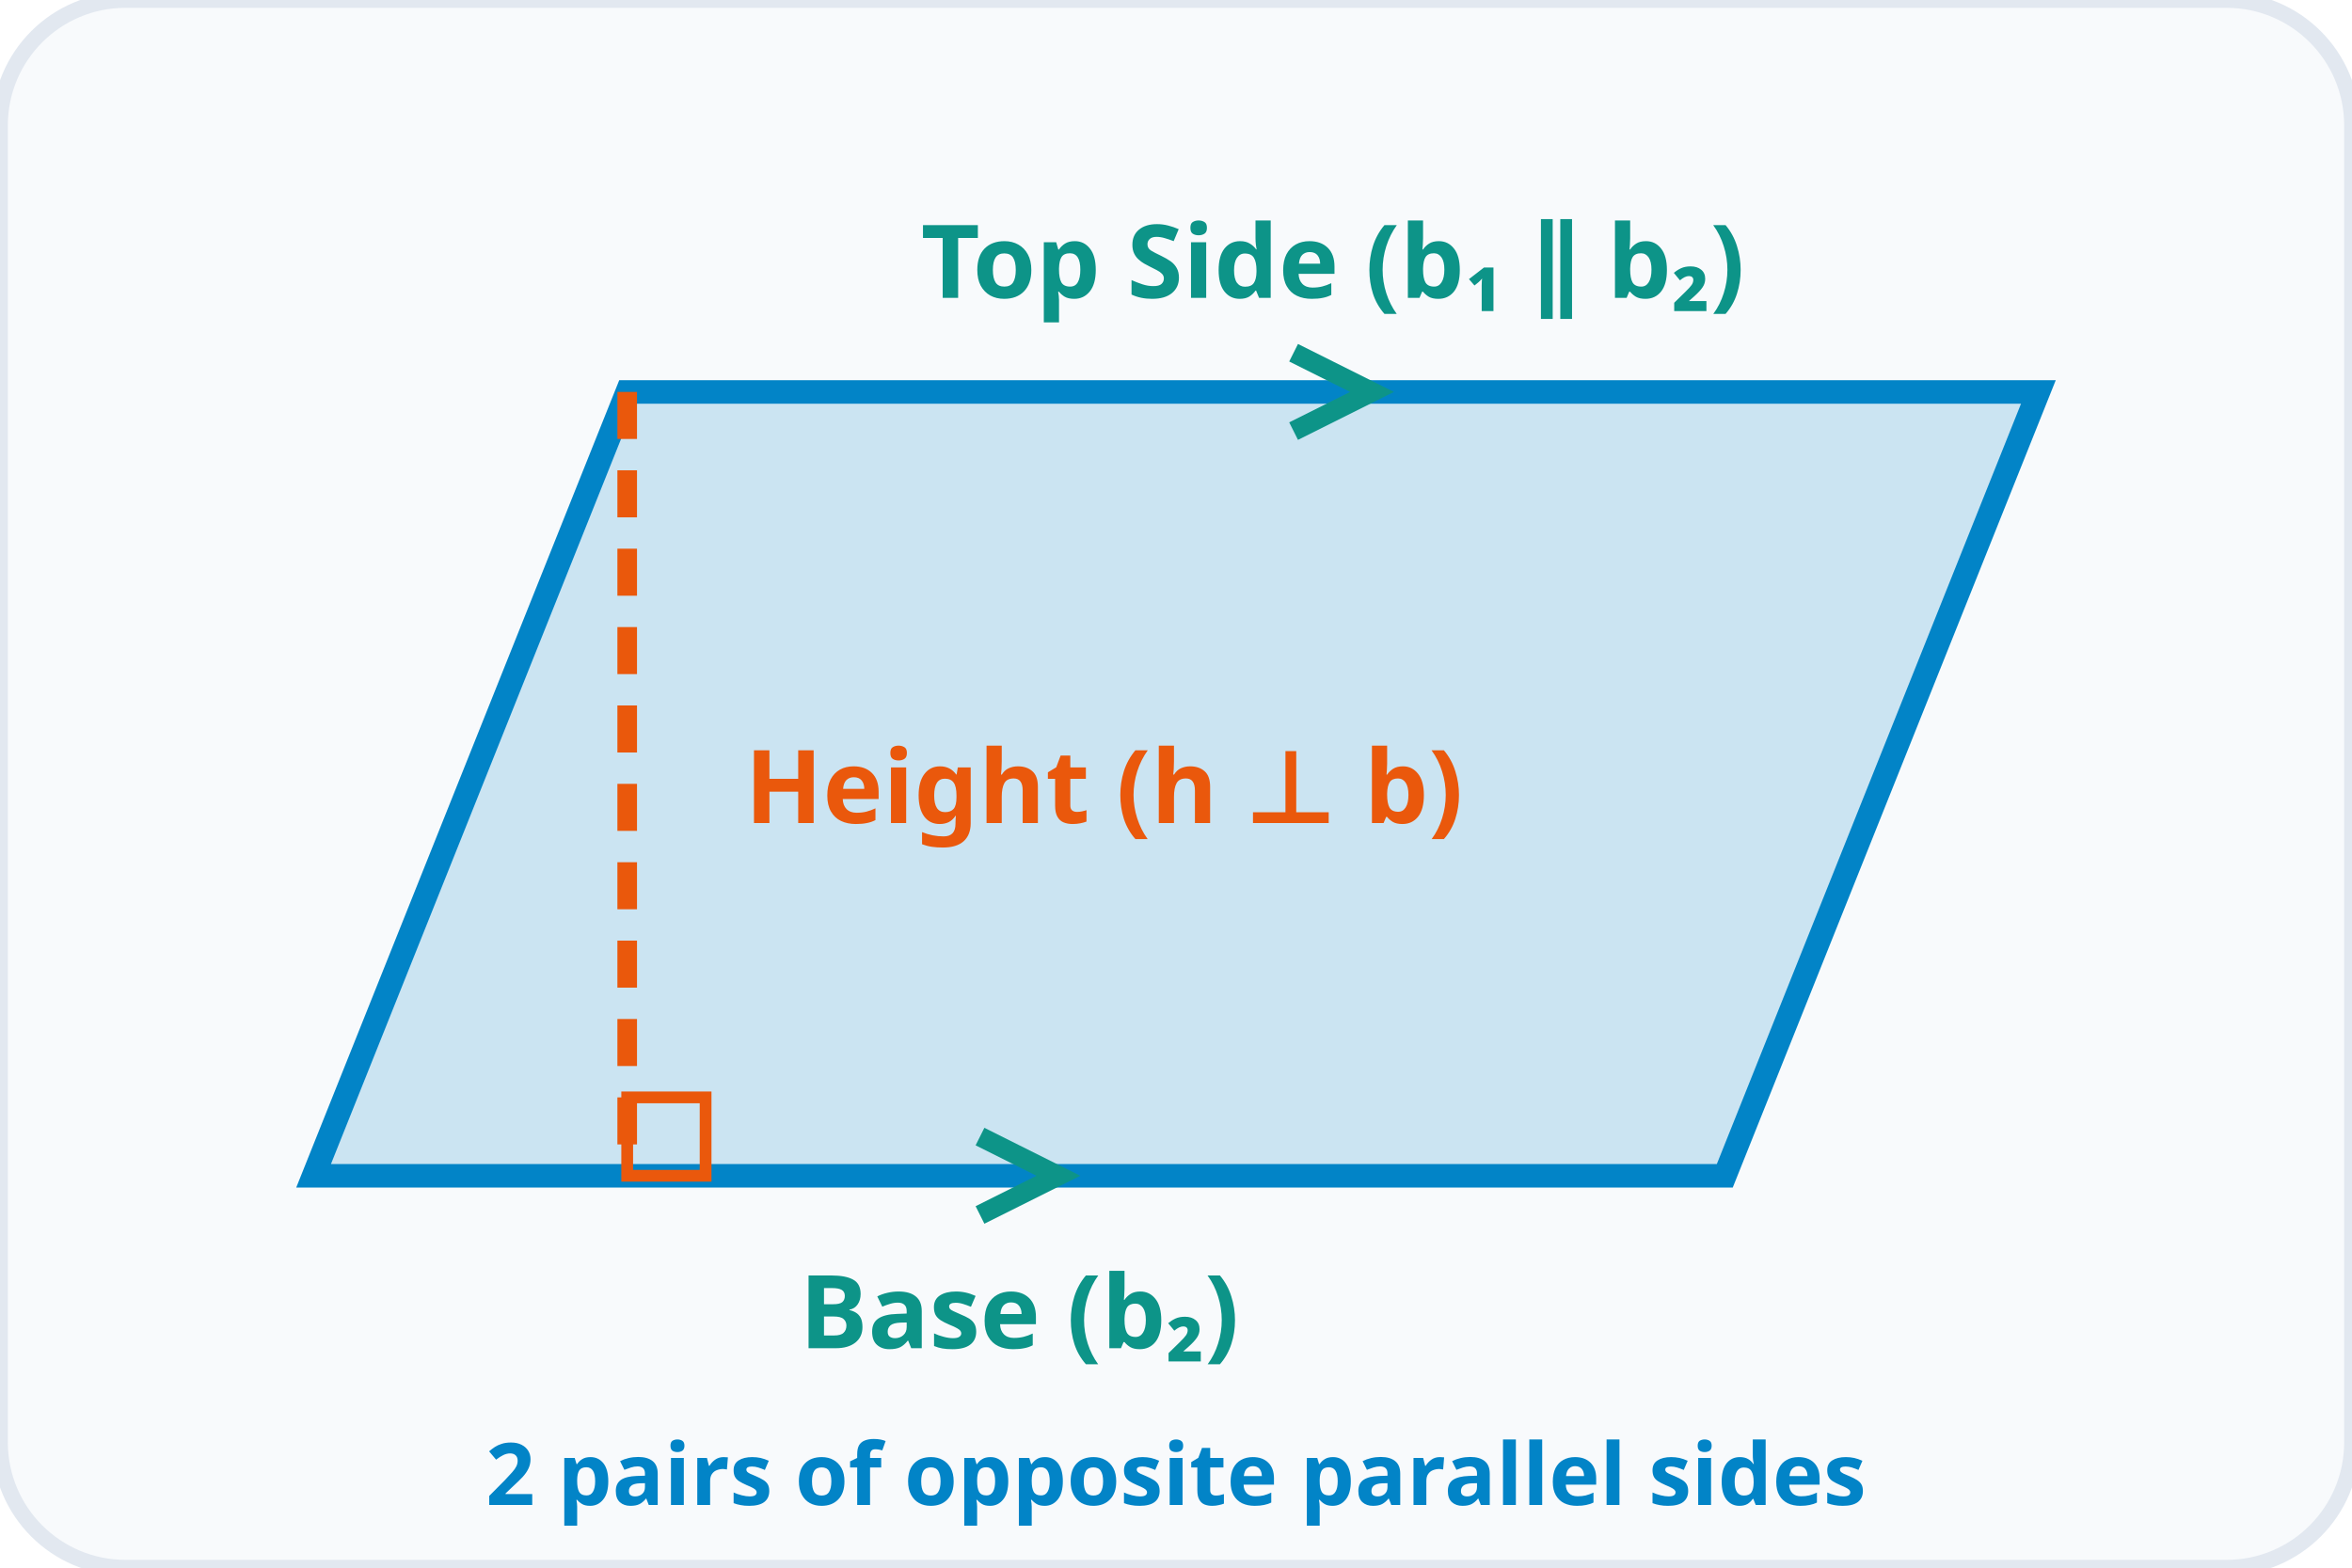
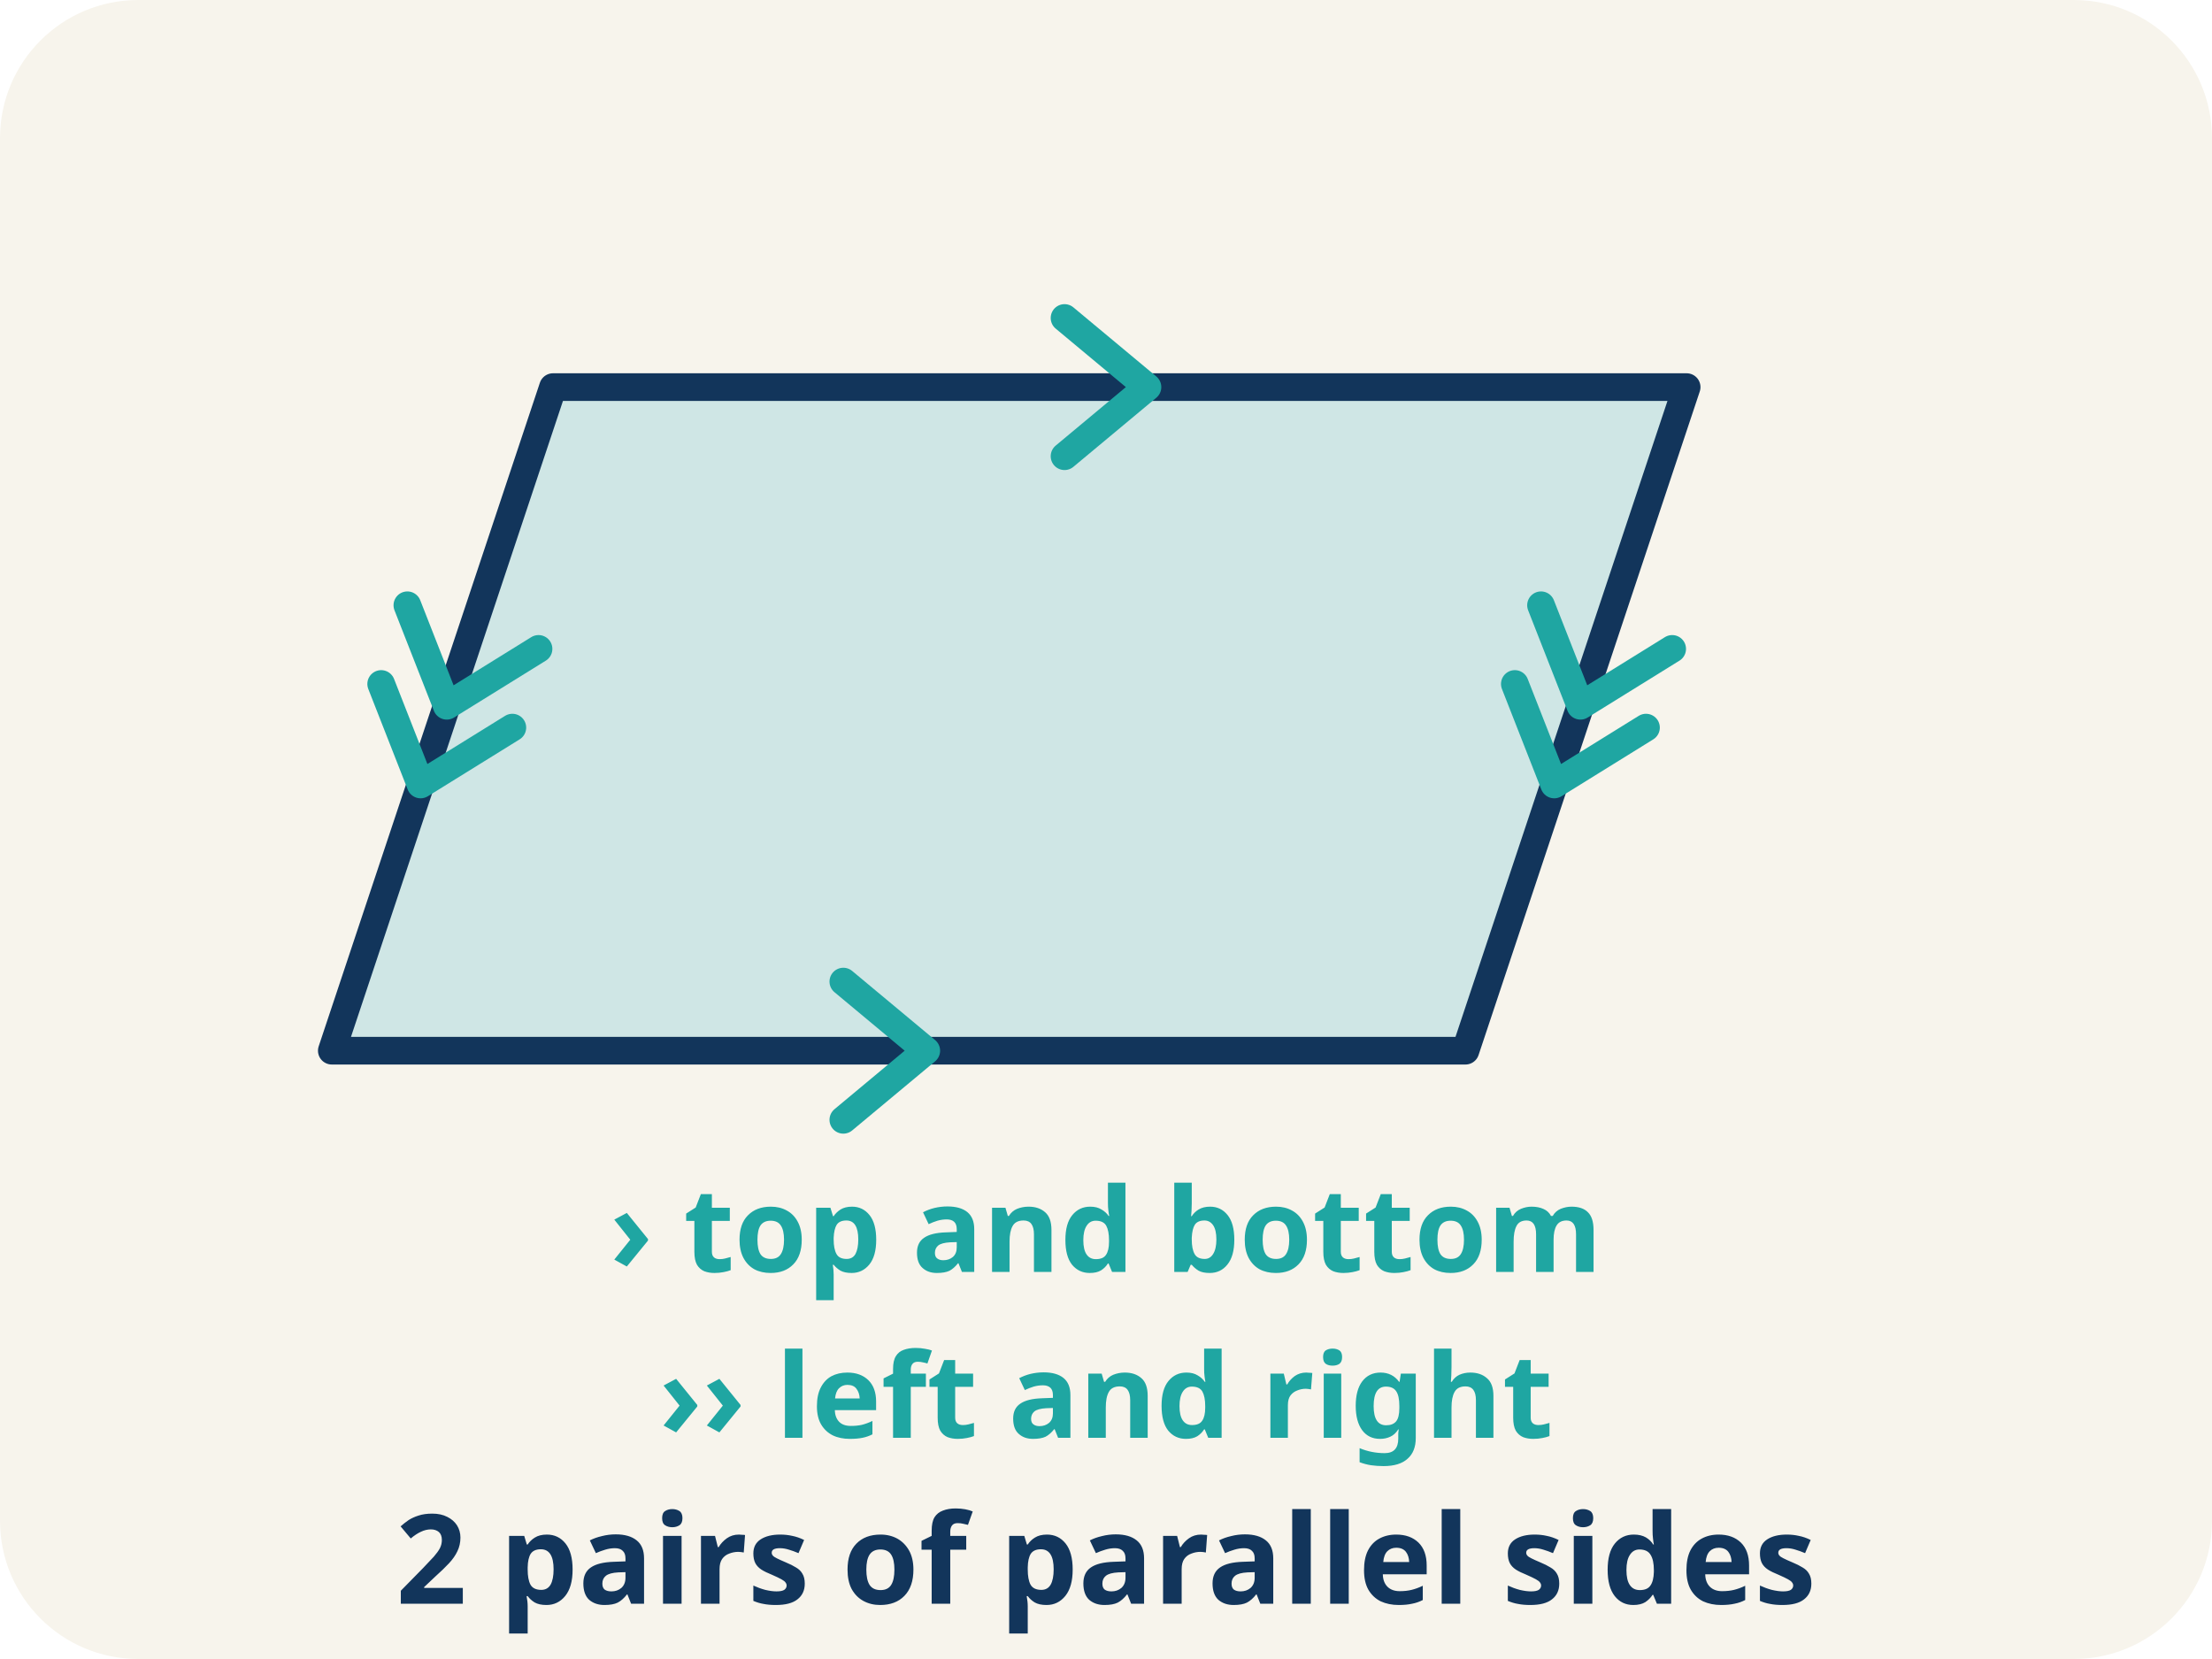
- <svg xmlns="http://www.w3.org/2000/svg" viewBox="0 0 300 200" role="img" aria-labelledby="t">
-   <rect x="0" y="0" width="300" height="200" rx="16" fill="#F8FAFC" stroke="#E2E8F0" stroke-width="2" />
-   <polygon points="80,50 260,50 220,150 40,150" fill="rgba(2,132,199,0.18)" stroke="#0284C7" stroke-width="3" />
-   <path d="M165,45 L175,50 L165,55" fill="none" stroke="#0D9488" stroke-width="2.5" />
-   <path d="M125,145 L135,150 L125,155" fill="none" stroke="#0D9488" stroke-width="2.5" />
-   <line x1="80" y1="50" x2="80" y2="150" stroke="#EA580C" stroke-width="2.5" stroke-dasharray="6,4" />
-   <rect x="80" y="140" width="10" height="10" fill="none" stroke="#EA580C" stroke-width="1.5" />
-   <text x="170" y="38" text-anchor="middle" font-family="Nunito, sans-serif" font-size="13" font-weight="900" fill="#0D9488">Top Side (b₁ ∥ b₂)</text>
-   <text x="130" y="172" text-anchor="middle" font-family="Nunito, sans-serif" font-size="13" font-weight="900" fill="#0D9488">Base (b₂)</text>
-   <text x="95" y="105" fill="#EA580C" font-family="Nunito, sans-serif" font-size="13" font-weight="900">Height (h ⊥ b)</text>
-   <text x="150" y="192" text-anchor="middle" font-family="Nunito, sans-serif" font-size="11" font-weight="800" fill="#0284C7">2 pairs of opposite parallel sides</text>
+ <svg xmlns="http://www.w3.org/2000/svg" viewBox="0 0 160 120" role="img" aria-labelledby="t">
+   <rect x="0" y="0" width="160" height="120" rx="10" fill="#f7f4ec" />
+   <polygon points="40,28 122,28 106,76 24,76" fill="#cfe6e5" stroke="#12355b" stroke-width="2" stroke-linejoin="round" />
+   <path d="M77,23 L83,28 L77,33" fill="none" stroke="#1fa6a2" stroke-width="2" stroke-linecap="round" stroke-linejoin="round" />
+   <path d="M61,71 L67,76 L61,81" fill="none" stroke="#1fa6a2" stroke-width="2" stroke-linecap="round" stroke-linejoin="round" />
+   <g transform="translate(32.0 52.0) rotate(108.4)">
+     <path d="M-7,-5 L-1,0 L-7,5" fill="none" stroke="#1fa6a2" stroke-width="2" stroke-linecap="round" stroke-linejoin="round" />
+     <path d="M-1,-5 L5,0 L-1,5" fill="none" stroke="#1fa6a2" stroke-width="2" stroke-linecap="round" stroke-linejoin="round" />
+   </g>
+   <g transform="translate(114.0 52.0) rotate(108.4)">
+     <path d="M-7,-5 L-1,0 L-7,5" fill="none" stroke="#1fa6a2" stroke-width="2" stroke-linecap="round" stroke-linejoin="round" />
+     <path d="M-1,-5 L5,0 L-1,5" fill="none" stroke="#1fa6a2" stroke-width="2" stroke-linecap="round" stroke-linejoin="round" />
+   </g>
+   <text x="80" y="92" font-family="Outfit, system-ui, sans-serif" font-size="8.5" font-weight="800" fill="#1fa6a2" text-anchor="middle">› top and bottom</text>
+   <text x="80" y="104" font-family="Outfit, system-ui, sans-serif" font-size="8.5" font-weight="800" fill="#1fa6a2" text-anchor="middle">›› left and right</text>
+   <text x="80" y="116" font-family="Outfit, system-ui, sans-serif" font-size="9" font-weight="800" fill="#12355b" text-anchor="middle">2 pairs of parallel sides</text>
</svg>
